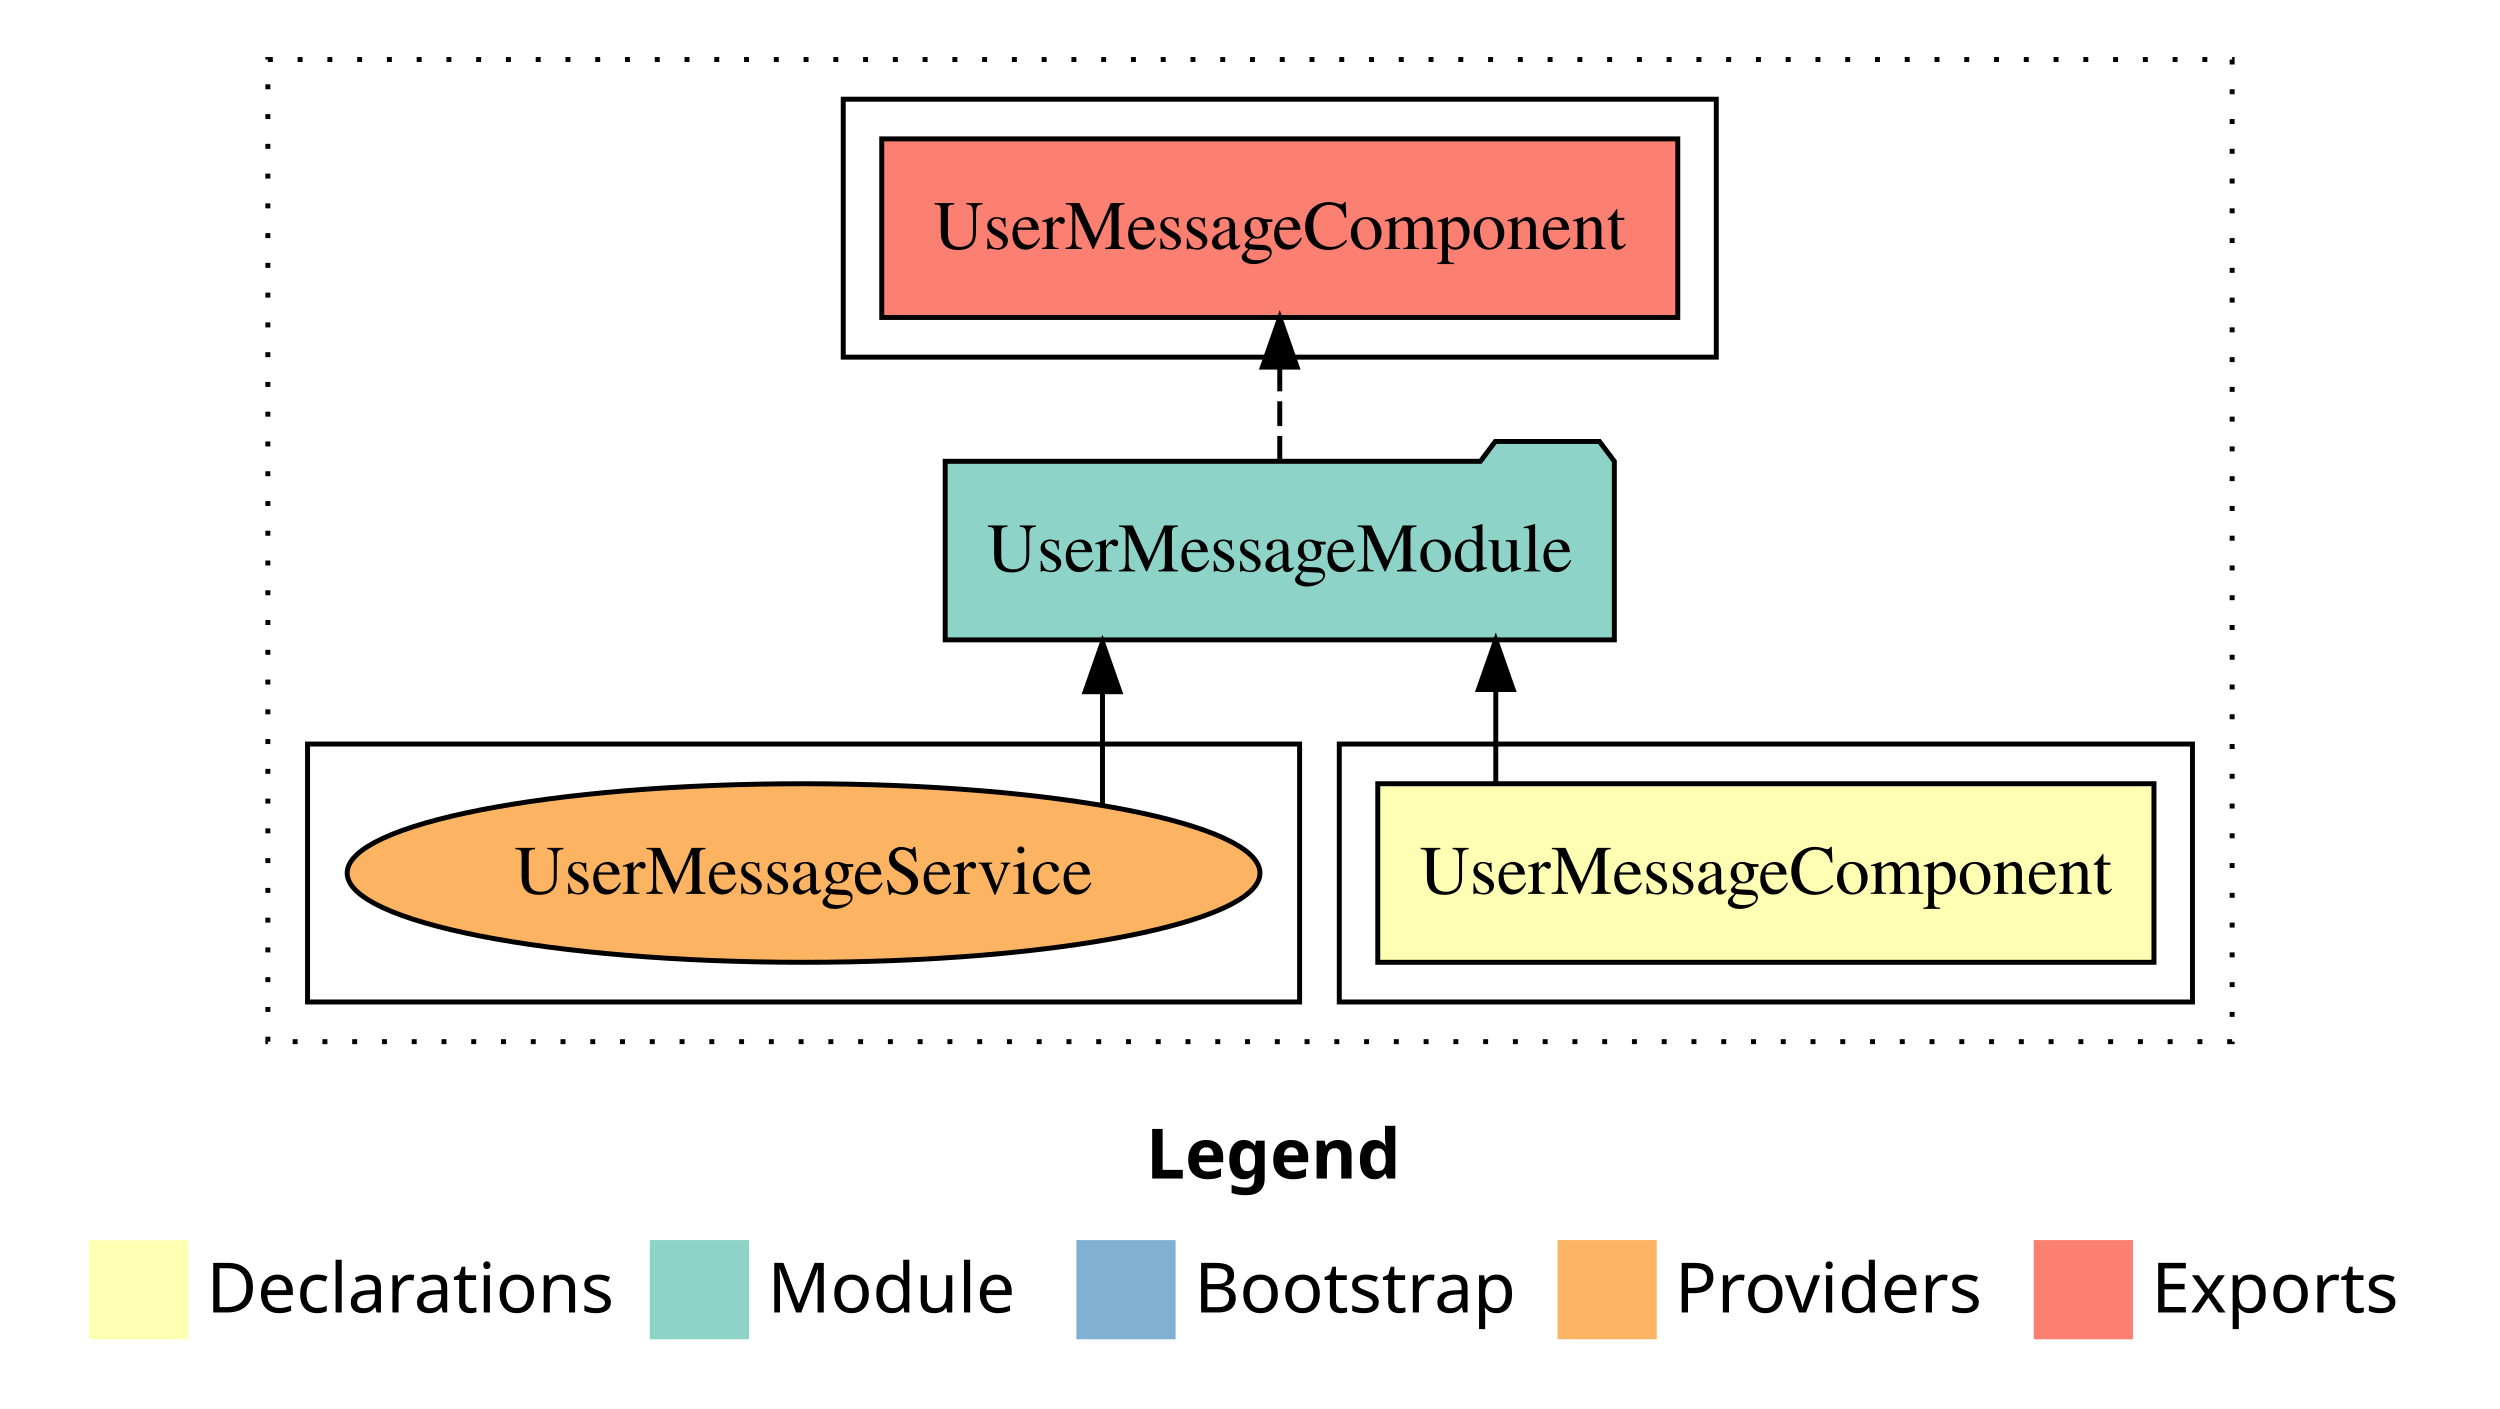
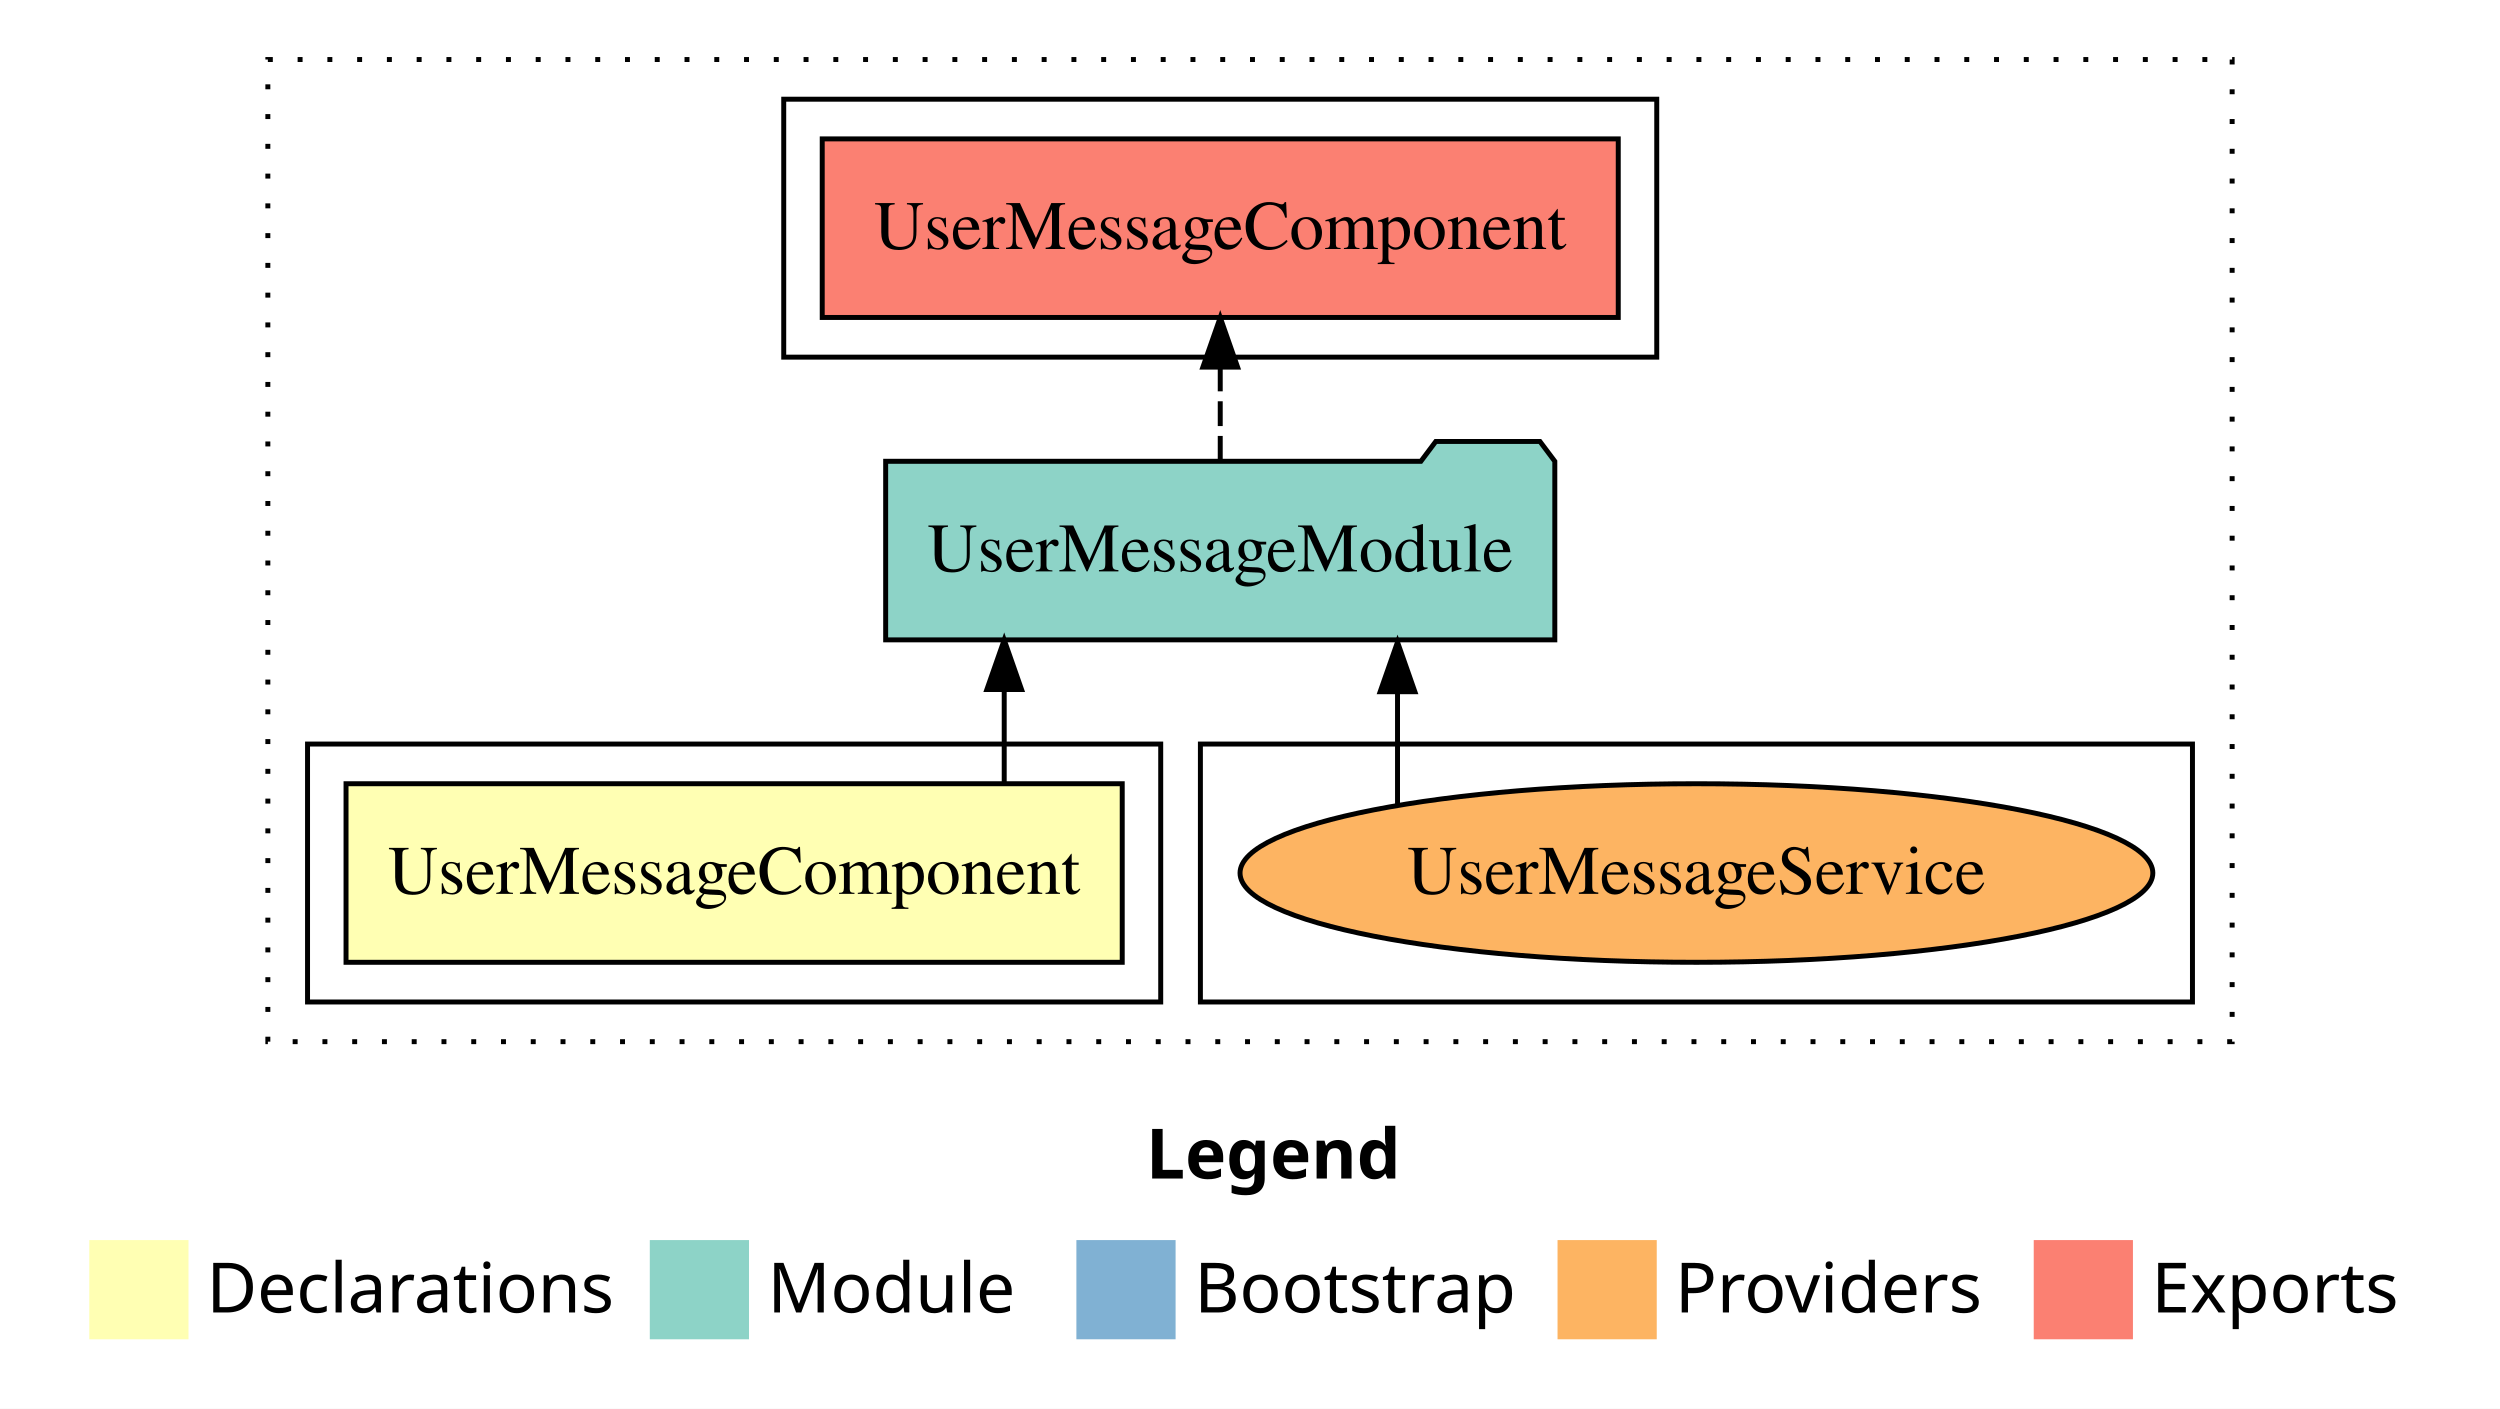
<svg xmlns="http://www.w3.org/2000/svg" width="504pt" height="284pt" viewBox="0.00 0.00 504.00 284.00">
  <g id="graph0" class="graph" transform="scale(1 1) rotate(0) translate(4 280)">
    <polygon fill="white" stroke="transparent" points="-4,4 -4,-280 500,-280 500,4 -4,4" />
    <text text-anchor="start" x="227.01" y="-42.4" font-family="Times-12" font-weight="bold" font-size="14.00">Legend</text>
    <polygon fill="#ffffb3" stroke="transparent" points="14,-10 14,-30 34,-30 34,-10 14,-10" />
    <text text-anchor="start" x="37.63" y="-15.4" font-family="Times-12" font-size="14.00">  Declarations</text>
    <polygon fill="#8dd3c7" stroke="transparent" points="127,-10 127,-30 147,-30 147,-10 127,-10" />
    <text text-anchor="start" x="150.73" y="-15.4" font-family="Times-12" font-size="14.00">  Module</text>
    <polygon fill="#80b1d3" stroke="transparent" points="213,-10 213,-30 233,-30 233,-10 213,-10" />
    <text text-anchor="start" x="236.78" y="-15.4" font-family="Times-12" font-size="14.00">  Bootstrap</text>
    <polygon fill="#fdb462" stroke="transparent" points="310,-10 310,-30 330,-30 330,-10 310,-10" />
    <text text-anchor="start" x="333.67" y="-15.4" font-family="Times-12" font-size="14.00">  Providers</text>
    <polygon fill="#fb8072" stroke="transparent" points="406,-10 406,-30 426,-30 426,-10 406,-10" />
    <text text-anchor="start" x="429.73" y="-15.4" font-family="Times-12" font-size="14.00">  Exports</text>
    <g id="clust1" class="cluster">
      <polygon fill="none" stroke="black" stroke-dasharray="1,5" points="50,-70 50,-268 446,-268 446,-70 50,-70" />
    </g>
+     <g id="clust7" class="cluster">
+       <polygon fill="none" stroke="black" points="238,-78 238,-130 438,-130 438,-78 238,-78" />
+     </g>
    <g id="clust2" class="cluster">
-       <polygon fill="none" stroke="black" points="266,-78 266,-130 438,-130 438,-78 266,-78" />
+       <polygon fill="none" stroke="black" points="58,-78 58,-130 230,-130 230,-78 58,-78" />
    </g>
    <g id="clust5" class="cluster">
-       <polygon fill="none" stroke="black" points="166,-208 166,-260 342,-260 342,-208 166,-208" />
-     </g>
-     <g id="clust7" class="cluster">
-       <polygon fill="none" stroke="black" points="58,-78 58,-130 258,-130 258,-78 58,-78" />
+       <polygon fill="none" stroke="black" points="154,-208 154,-260 330,-260 330,-208 154,-208" />
    </g>
    <g id="node1" class="node">
-       <polygon fill="#ffffb3" stroke="black" points="430.24,-122 273.76,-122 273.76,-86 430.24,-86 430.24,-122" />
-       <text text-anchor="middle" x="352" y="-99.8" font-family="Times,serif" font-size="14.00">UserMessageComponent</text>
+       <polygon fill="#ffffb3" stroke="black" points="222.24,-122 65.76,-122 65.76,-86 222.24,-86 222.24,-122" />
+       <text text-anchor="middle" x="144" y="-99.8" font-family="Times,serif" font-size="14.00">UserMessageComponent</text>
    </g>
    <g id="node2" class="node">
-       <polygon fill="#8dd3c7" stroke="black" points="321.45,-187 318.45,-191 297.45,-191 294.45,-187 186.55,-187 186.55,-151 321.45,-151 321.45,-187" />
-       <text text-anchor="middle" x="254" y="-164.8" font-family="Times,serif" font-size="14.00">UserMessageModule</text>
+       <polygon fill="#8dd3c7" stroke="black" points="309.45,-187 306.45,-191 285.45,-191 282.45,-187 174.55,-187 174.55,-151 309.45,-151 309.45,-187" />
+       <text text-anchor="middle" x="242" y="-164.8" font-family="Times,serif" font-size="14.00">UserMessageModule</text>
    </g>
    <g id="edge1" class="edge">
-       <path fill="none" stroke="black" d="M297.55,-122.11C297.55,-122.11 297.55,-140.99 297.55,-140.99" />
-       <polygon fill="black" stroke="black" points="294.05,-140.99 297.55,-150.99 301.05,-140.99 294.05,-140.99" />
+       <path fill="none" stroke="black" d="M198.45,-122.11C198.45,-122.11 198.45,-140.99 198.45,-140.99" />
+       <polygon fill="black" stroke="black" points="194.95,-140.99 198.45,-150.99 201.95,-140.99 194.95,-140.99" />
    </g>
    <g id="node3" class="node">
-       <polygon fill="#fb8072" stroke="black" points="334.24,-252 173.76,-252 173.76,-216 334.24,-216 334.24,-252" />
-       <text text-anchor="middle" x="254" y="-229.8" font-family="Times,serif" font-size="14.00">UserMessageComponent </text>
+       <polygon fill="#fb8072" stroke="black" points="322.24,-252 161.76,-252 161.76,-216 322.24,-216 322.24,-252" />
+       <text text-anchor="middle" x="242" y="-229.8" font-family="Times,serif" font-size="14.00">UserMessageComponent </text>
    </g>
    <g id="edge2" class="edge">
-       <path fill="none" stroke="black" stroke-dasharray="5,2" d="M254,-187.11C254,-187.11 254,-205.99 254,-205.99" />
-       <polygon fill="black" stroke="black" points="250.5,-205.99 254,-215.99 257.5,-205.99 250.5,-205.99" />
+       <path fill="none" stroke="black" stroke-dasharray="5,2" d="M242,-187.11C242,-187.11 242,-205.99 242,-205.99" />
+       <polygon fill="black" stroke="black" points="238.5,-205.99 242,-215.99 245.5,-205.99 238.5,-205.99" />
    </g>
    <g id="node4" class="node">
-       <ellipse fill="#fdb462" stroke="black" cx="158" cy="-104" rx="92.01" ry="18" />
-       <text text-anchor="middle" x="158" y="-99.8" font-family="Times,serif" font-size="14.00">UserMessageService</text>
+       <ellipse fill="#fdb462" stroke="black" cx="338" cy="-104" rx="92.01" ry="18" />
+       <text text-anchor="middle" x="338" y="-99.8" font-family="Times,serif" font-size="14.00">UserMessageService</text>
    </g>
    <g id="edge3" class="edge">
-       <path fill="none" stroke="black" d="M218.26,-117.78C218.26,-117.78 218.26,-140.55 218.26,-140.55" />
-       <polygon fill="black" stroke="black" points="214.76,-140.55 218.26,-150.55 221.76,-140.55 214.76,-140.55" />
+       <path fill="none" stroke="black" d="M277.74,-117.78C277.74,-117.78 277.74,-140.55 277.74,-140.55" />
+       <polygon fill="black" stroke="black" points="274.24,-140.55 277.74,-150.55 281.24,-140.55 274.24,-140.55" />
    </g>
  </g>
</svg>
